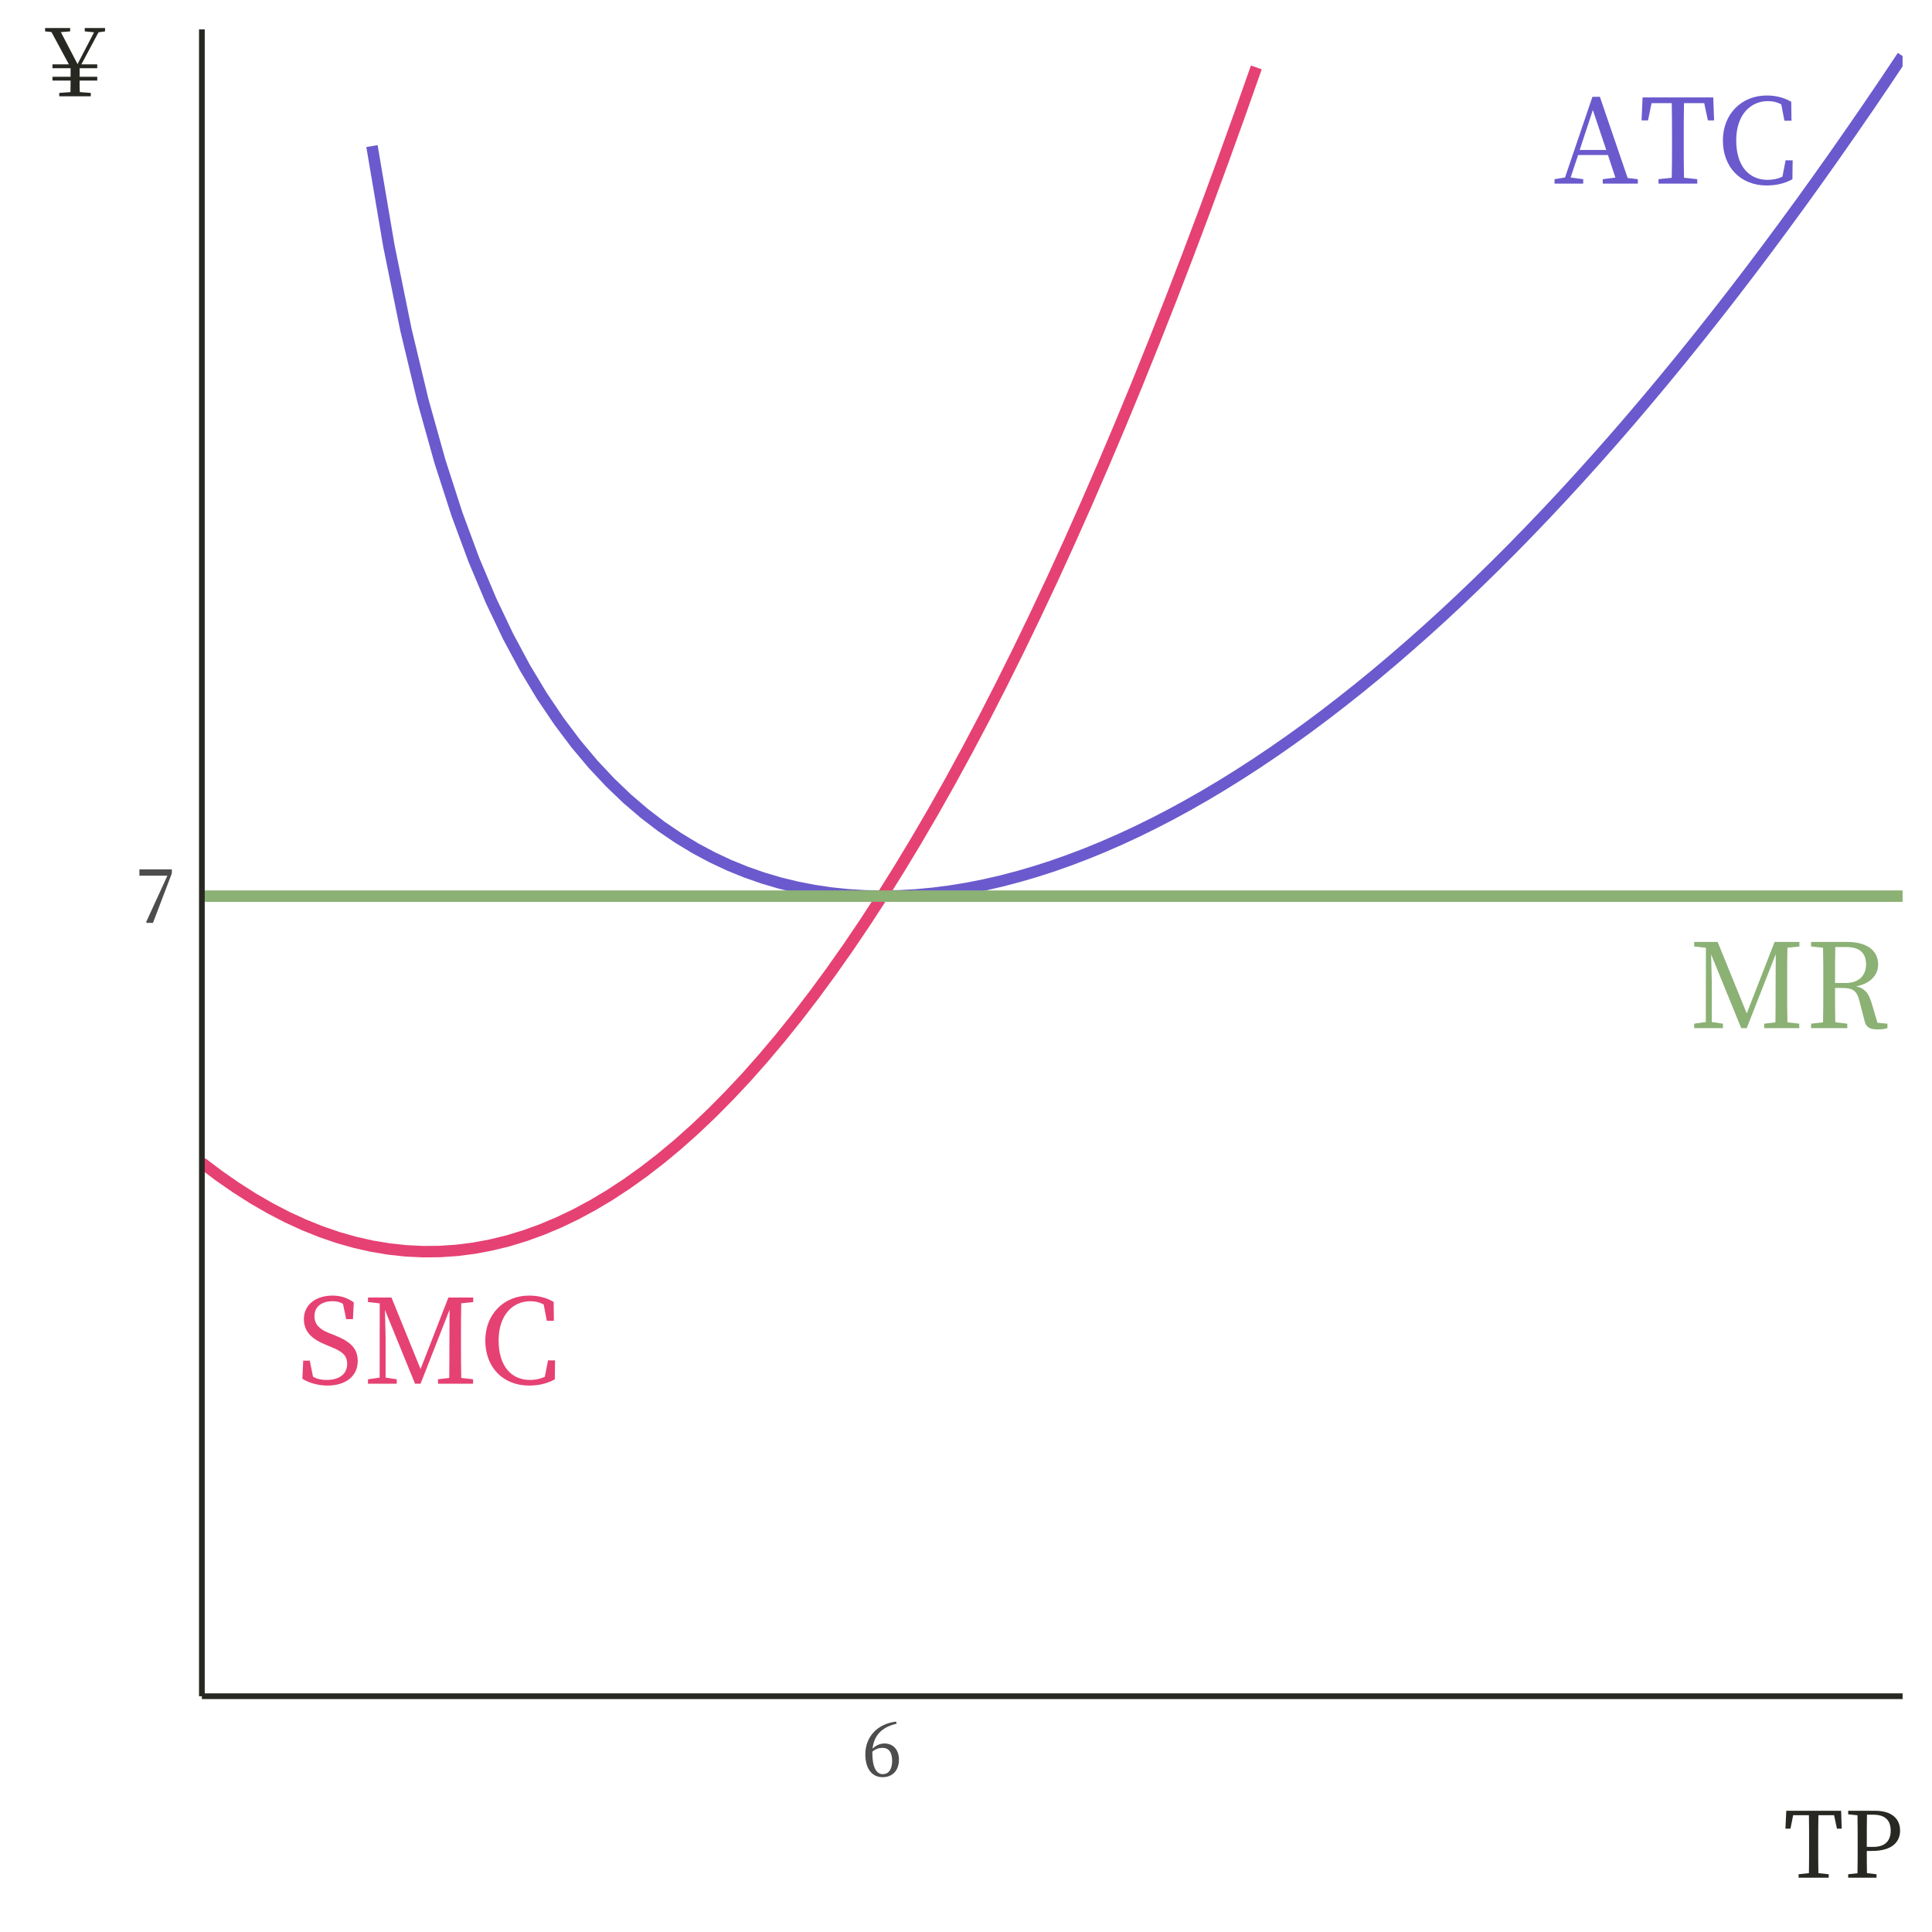
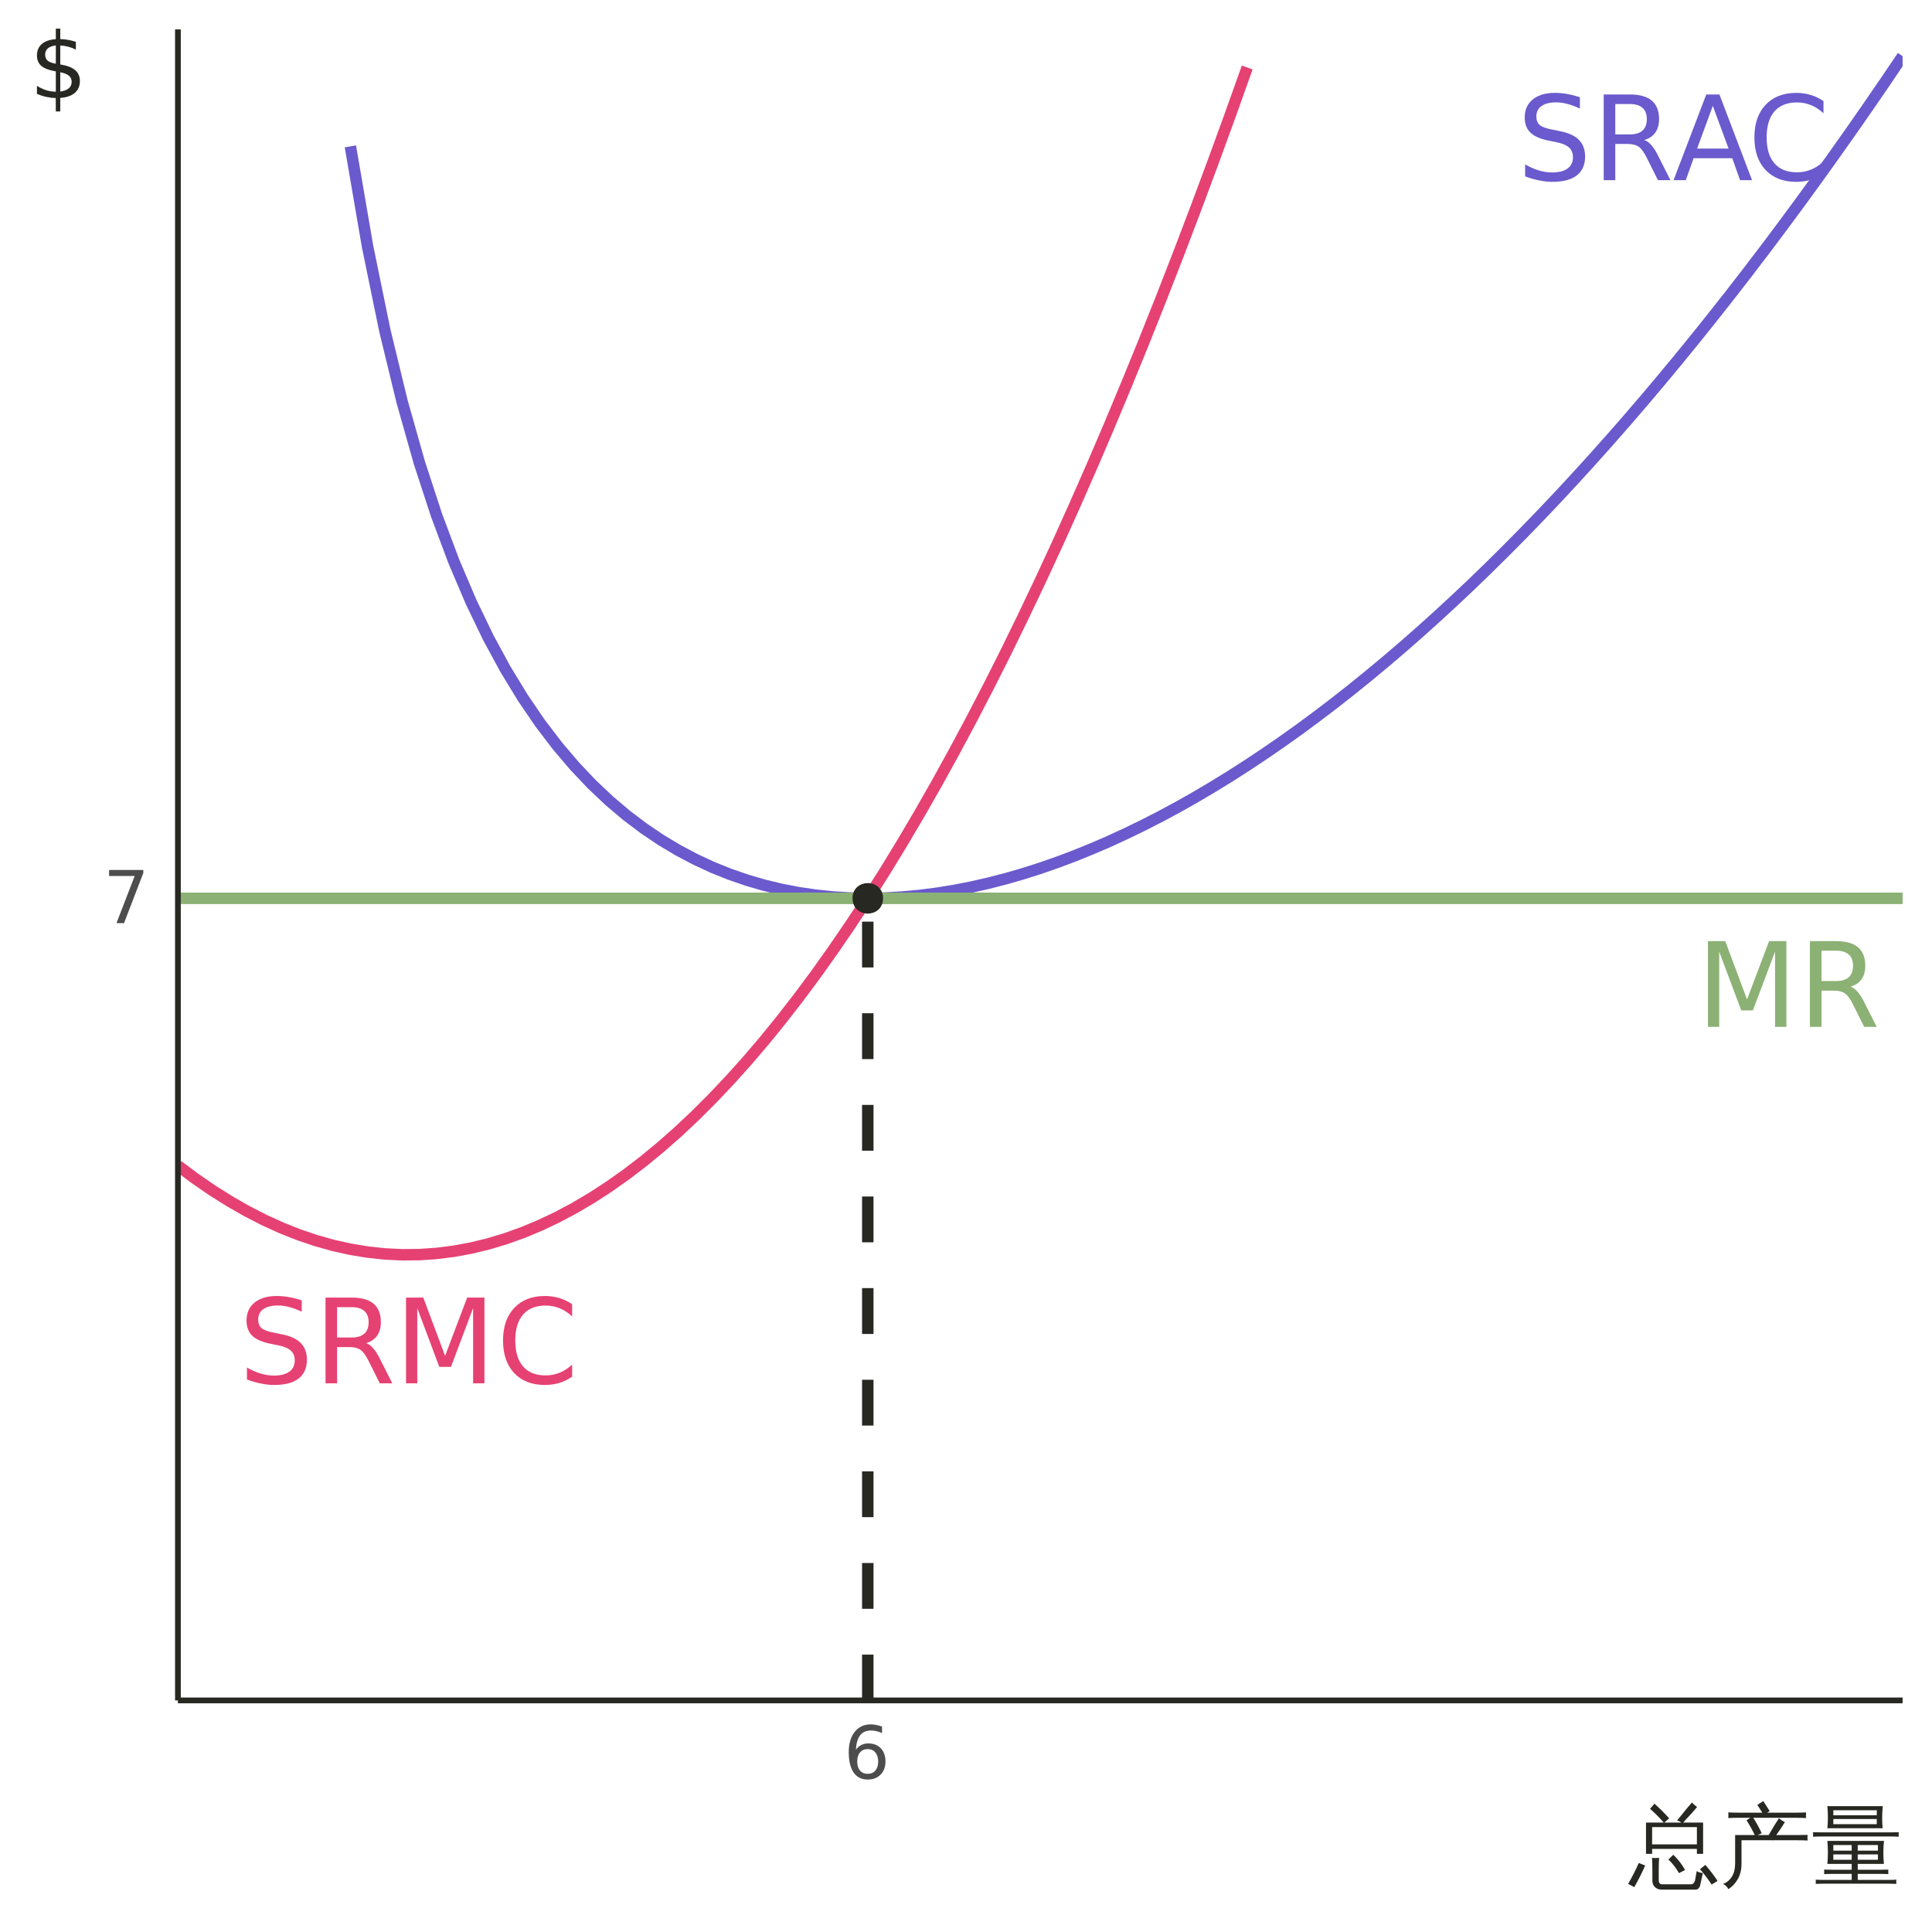
- <svg xmlns="http://www.w3.org/2000/svg" xmlns:xlink="http://www.w3.org/1999/xlink" width="360pt" height="360pt" viewBox="0 0 360 360" version="1.1">
+ <svg xmlns="http://www.w3.org/2000/svg" xmlns:xlink="http://www.w3.org/1999/xlink" width="360" height="360" viewBox="0 0 360 360">
  <defs>
    <g>
-       <symbol overflow="visible" id="glyph0-0">
-         <path style="stroke:none;" d="M 2.188 2.625 L 19.719 2.625 L 19.719 -19.281 L 2.188 -19.281 Z M 10.953 -9.219 L 3.984 -18.188 L 17.922 -18.188 Z M 11.656 -8.328 L 18.625 -17.281 L 18.625 0.641 Z M 3.984 1.531 L 10.953 -7.422 L 17.922 1.531 Z M 3.281 -17.281 L 10.25 -8.328 L 3.281 0.641 Z M 3.281 -17.281 " />
-       </symbol>
-       <symbol overflow="visible" id="glyph0-1">
-         <path style="stroke:none;" d="M 4.859 -6.266 L 7.312 -13.719 L 9.812 -6.266 Z M 13.797 -1.047 L 8.625 -16.172 L 7.234 -16.172 L 2.125 -1.141 L 0.172 -0.828 L 0.172 0 L 5.516 0 L 5.516 -0.828 L 3.172 -1.141 L 4.562 -5.328 L 10.125 -5.328 L 11.516 -1.125 L 9.156 -0.828 L 9.156 0 L 15.688 0 L 15.688 -0.828 Z M 13.797 -1.047 " />
-       </symbol>
-       <symbol overflow="visible" id="glyph0-2">
-         <path style="stroke:none;" d="M 12.156 -15 L 12.844 -11.781 L 14 -11.781 L 13.844 -16.062 L 0.672 -16.062 L 0.484 -11.781 L 1.688 -11.781 L 2.344 -15 L 6.109 -15 C 6.156 -12.906 6.156 -10.75 6.156 -8.609 L 6.156 -7.422 C 6.156 -5.281 6.156 -3.172 6.109 -1.094 L 3.641 -0.828 L 3.641 0 L 10.859 0 L 10.859 -0.828 L 8.391 -1.094 C 8.344 -3.203 8.344 -5.328 8.344 -7.422 L 8.344 -8.609 C 8.344 -10.75 8.344 -12.906 8.391 -15 Z M 12.156 -15 " />
-       </symbol>
-       <symbol overflow="visible" id="glyph0-3">
-         <path style="stroke:none;" d="M 12.844 -4.344 L 12.25 -1.297 C 11.328 -0.859 10.391 -0.703 9.484 -0.703 C 6.047 -0.703 3.641 -3.234 3.641 -8.047 C 3.641 -12.812 6.266 -15.375 9.578 -15.375 C 10.391 -15.375 11.188 -15.203 12.031 -14.781 L 12.625 -11.719 L 13.938 -11.719 L 13.891 -15.25 C 12.312 -16.172 10.688 -16.422 9.312 -16.422 C 4.625 -16.422 1.156 -12.953 1.156 -8.047 C 1.156 -3.047 4.469 0.344 9.312 0.344 C 11.016 0.344 12.625 0 14.109 -0.812 L 14.156 -4.344 Z M 12.844 -4.344 " />
-       </symbol>
-       <symbol overflow="visible" id="glyph0-4">
-         <path style="stroke:none;" d="M 6 -9.438 C 4.266 -10.125 3.281 -11.047 3.281 -12.578 C 3.281 -14.422 4.703 -15.375 6.641 -15.375 C 7.375 -15.375 7.969 -15.25 8.594 -14.891 L 9.203 -12.031 L 10.453 -12.031 L 10.609 -15.156 C 9.547 -15.922 8.281 -16.422 6.656 -16.422 C 3.641 -16.422 1.312 -14.812 1.312 -12.031 C 1.312 -9.609 2.953 -8.234 5.453 -7.234 L 6.359 -6.859 C 8.5 -6 9.375 -5.25 9.375 -3.703 C 9.375 -1.75 7.859 -0.703 5.547 -0.703 C 4.516 -0.703 3.797 -0.875 3.016 -1.297 L 2.406 -4.297 L 1.188 -4.297 L 1.031 -0.922 C 2.125 -0.219 3.875 0.344 5.703 0.344 C 9.031 0.344 11.344 -1.359 11.344 -4.203 C 11.344 -6.469 10.172 -7.797 6.969 -9.062 Z M 6 -9.438 " />
-       </symbol>
-       <symbol overflow="visible" id="glyph0-5">
-         <path style="stroke:none;" d="M 20.531 -15.219 L 20.531 -16.062 L 15.906 -16.062 L 10.719 -2.734 L 5.297 -16.062 L 0.922 -16.062 L 0.922 -15.219 L 3.109 -14.969 L 3.094 -1.141 L 0.922 -0.828 L 0.922 0 L 6.281 0 L 6.281 -0.828 L 4.203 -1.141 L 4.203 -8.734 C 4.203 -8.844 4.125 -11.656 4.078 -13.75 L 9.688 0 L 10.719 0 L 16.125 -13.797 L 16.094 -7.359 C 16.094 -5.25 16.094 -3.156 16.062 -1.078 L 13.969 -0.828 L 13.969 0 L 20.5 0 L 20.5 -0.828 L 18.297 -1.078 C 18.25 -3.203 18.25 -5.328 18.25 -7.422 L 18.25 -8.609 C 18.25 -10.75 18.25 -12.906 18.297 -14.984 Z M 20.531 -15.219 " />
-       </symbol>
-       <symbol overflow="visible" id="glyph0-6">
-         <path style="stroke:none;" d="M 5.547 -8.406 C 5.547 -10.891 5.547 -12.984 5.594 -15.109 L 7.672 -15.109 C 10.188 -15.109 11.328 -13.938 11.328 -11.875 C 11.328 -9.875 10.062 -8.406 7.484 -8.406 Z M 13.453 -1 L 12.328 -4.781 C 11.781 -6.609 10.969 -7.469 9.469 -7.797 C 12.203 -8.281 13.578 -9.969 13.578 -11.844 C 13.578 -14.5 11.438 -16.062 7.797 -16.062 L 1.078 -16.062 L 1.078 -15.219 L 3.312 -14.984 C 3.359 -12.875 3.359 -10.75 3.359 -8.609 L 3.359 -7.422 C 3.359 -5.281 3.359 -3.172 3.312 -1.078 L 1.078 -0.828 L 1.078 0 L 7.828 0 L 7.828 -0.828 L 5.594 -1.094 C 5.547 -3.156 5.547 -5.25 5.547 -7.484 L 6.812 -7.484 C 8.812 -7.484 9.594 -7.047 10.078 -5.109 L 11.062 -1.297 C 11.328 -0.172 12 0.234 13.5 0.234 C 14.234 0.234 14.859 0.156 15.312 0 L 15.312 -0.828 Z M 13.453 -1 " />
-       </symbol>
-       <symbol overflow="visible" id="glyph1-0">
-         <path style="stroke:none;" d="M 1.359 1.625 L 12.234 1.625 L 12.234 -11.969 L 1.359 -11.969 Z M 6.797 -5.719 L 2.469 -11.281 L 11.125 -11.281 Z M 7.234 -5.172 L 11.547 -10.719 L 11.547 0.391 Z M 2.469 0.953 L 6.797 -4.609 L 11.125 0.953 Z M 2.031 -10.719 L 6.359 -5.172 L 2.031 0.391 Z M 2.031 -10.719 " />
-       </symbol>
-       <symbol overflow="visible" id="glyph1-1">
-         <path style="stroke:none;" d="M 0.75 -9.969 L 0.75 -8.797 L 5.969 -8.797 L 2 -0.141 L 2.141 0 L 3.281 0 L 6.797 -9.234 L 6.797 -9.969 Z M 0.75 -9.969 " />
-       </symbol>
-       <symbol overflow="visible" id="glyph1-2">
-         <path style="stroke:none;" d="M 1.906 -4.562 C 2.484 -5.094 3.188 -5.281 3.812 -5.281 C 4.875 -5.281 5.594 -4.547 5.594 -2.875 C 5.594 -1.203 4.875 -0.375 3.859 -0.375 C 2.641 -0.375 1.906 -1.688 1.906 -4.266 Z M 6.328 -10.172 C 2.656 -9.734 0.594 -7.156 0.594 -4.078 C 0.594 -1.406 1.828 0.188 3.812 0.188 C 5.609 0.188 6.859 -1 6.859 -3.094 C 6.859 -4.922 5.781 -6.094 4.156 -6.094 C 3.344 -6.094 2.562 -5.75 1.938 -5.109 C 2.203 -7.547 3.578 -9.109 6.422 -9.781 Z M 6.328 -10.172 " />
-       </symbol>
-       <symbol overflow="visible" id="glyph2-0">
-         <path style="stroke:none;" d="M 1.703 2.047 L 15.297 2.047 L 15.297 -14.953 L 1.703 -14.953 Z M 8.5 -7.156 L 3.094 -14.109 L 13.906 -14.109 Z M 9.047 -6.453 L 14.453 -13.406 L 14.453 0.5 Z M 3.094 1.188 L 8.5 -5.766 L 13.906 1.188 Z M 2.547 -13.406 L 7.953 -6.453 L 2.547 0.5 Z M 2.547 -13.406 " />
-       </symbol>
-       <symbol overflow="visible" id="glyph2-1">
-         <path style="stroke:none;" d="M 9.438 -11.641 L 9.969 -9.141 L 10.859 -9.141 L 10.75 -12.469 L 0.531 -12.469 L 0.375 -9.141 L 1.312 -9.141 L 1.812 -11.641 L 4.75 -11.641 C 4.781 -10.016 4.781 -8.344 4.781 -6.688 L 4.781 -5.766 C 4.781 -4.094 4.781 -2.469 4.75 -0.844 L 2.828 -0.641 L 2.828 0 L 8.438 0 L 8.438 -0.641 L 6.516 -0.844 C 6.484 -2.484 6.484 -4.125 6.484 -5.766 L 6.484 -6.688 C 6.484 -8.344 6.484 -10.016 6.516 -11.641 Z M 9.438 -11.641 " />
-       </symbol>
-       <symbol overflow="visible" id="glyph2-2">
-         <path style="stroke:none;" d="M 5.531 -11.734 C 7.75 -11.734 8.75 -10.656 8.75 -8.766 C 8.75 -6.969 7.812 -5.734 5.484 -5.734 L 4.297 -5.734 L 4.297 -6.688 C 4.297 -8.375 4.297 -10.078 4.328 -11.734 Z M 5.281 -4.984 C 9.047 -4.984 10.5 -6.703 10.5 -8.766 C 10.5 -10.984 8.953 -12.469 5.828 -12.469 L 0.828 -12.469 L 0.828 -11.812 L 2.562 -11.625 C 2.594 -10 2.594 -8.344 2.594 -6.688 L 2.594 -5.766 C 2.594 -4.094 2.594 -2.469 2.562 -0.828 L 0.828 -0.641 L 0.828 0 L 6.109 0 L 6.109 -0.641 L 4.328 -0.844 C 4.297 -2.266 4.297 -3.609 4.297 -4.984 Z M 5.281 -4.984 " />
-       </symbol>
-       <symbol overflow="visible" id="glyph2-3">
-         <path style="stroke:none;" d="M 14.094 -12.094 L 14.094 -12.719 L 10.312 -12.719 L 10.312 -12.094 L 12.047 -11.922 L 8.969 -6 L 5.859 -11.953 L 7.594 -12.094 L 7.594 -12.719 L 2.922 -12.719 L 2.922 -12.094 L 4.109 -11.969 L 7.359 -5.953 L 4.297 -5.953 L 4.297 -5.234 L 7.672 -5.234 L 7.672 -3.641 L 4.297 -3.641 L 4.297 -2.922 L 7.672 -2.922 C 7.672 -2.172 7.672 -1.672 7.656 -0.781 L 5.562 -0.625 L 5.562 0 L 11.438 0 L 11.438 -0.625 L 9.391 -0.781 C 9.344 -1.656 9.344 -2.172 9.359 -2.922 L 12.641 -2.922 L 12.641 -3.641 L 9.359 -3.641 L 9.359 -5.234 L 12.641 -5.234 L 12.641 -5.953 L 9.688 -5.953 L 12.875 -11.922 Z M 14.094 -12.094 " />
-       </symbol>
+       <g id="glyph-0-0">
+         <path d="M 1.094 3.875 L 1.094 -15.453 L 12.047 -15.453 L 12.047 3.875 Z M 2.328 2.656 L 10.828 2.656 L 10.828 -14.219 L 2.328 -14.219 Z M 2.328 2.656 " />
+       </g>
+       <g id="glyph-0-1">
+         <path d="M 11.719 -15.453 L 11.719 -13.344 C 10.906 -13.727 10.133 -14.016 9.406 -14.203 C 8.676 -14.398 7.973 -14.5 7.297 -14.5 C 6.117 -14.5 5.207 -14.27 4.562 -13.812 C 3.926 -13.363 3.609 -12.719 3.609 -11.875 C 3.609 -11.164 3.82 -10.629 4.25 -10.266 C 4.676 -9.91 5.477 -9.625 6.656 -9.406 L 7.969 -9.141 C 9.582 -8.828 10.77 -8.285 11.531 -7.516 C 12.301 -6.742 12.688 -5.707 12.688 -4.406 C 12.688 -2.852 12.164 -1.676 11.125 -0.875 C 10.094 -0.082 8.57 0.312 6.562 0.312 C 5.812 0.312 5.008 0.223 4.156 0.047 C 3.301 -0.117 2.422 -0.367 1.516 -0.703 L 1.516 -2.938 C 2.391 -2.438 3.242 -2.062 4.078 -1.812 C 4.922 -1.562 5.75 -1.438 6.562 -1.438 C 7.801 -1.438 8.754 -1.68 9.422 -2.172 C 10.086 -2.66 10.422 -3.352 10.422 -4.25 C 10.422 -5.031 10.18 -5.641 9.703 -6.078 C 9.223 -6.523 8.438 -6.859 7.344 -7.078 L 6.016 -7.344 C 4.41 -7.656 3.242 -8.156 2.516 -8.844 C 1.797 -9.531 1.438 -10.484 1.438 -11.703 C 1.438 -13.109 1.93 -14.219 2.922 -15.031 C 3.922 -15.852 5.297 -16.266 7.047 -16.266 C 7.797 -16.266 8.555 -16.195 9.328 -16.062 C 10.109 -15.926 10.906 -15.723 11.719 -15.453 Z M 11.719 -15.453 " />
+       </g>
+       <g id="glyph-0-2">
+         <path d="M 9.719 -7.484 C 10.188 -7.328 10.641 -6.992 11.078 -6.484 C 11.516 -5.973 11.953 -5.266 12.391 -4.359 L 14.594 0 L 12.266 0 L 10.219 -4.094 C 9.695 -5.164 9.188 -5.875 8.688 -6.219 C 8.195 -6.57 7.52 -6.75 6.656 -6.75 L 4.312 -6.75 L 4.312 0 L 2.156 0 L 2.156 -15.969 L 7.031 -15.969 C 8.852 -15.969 10.211 -15.586 11.109 -14.828 C 12.016 -14.066 12.469 -12.914 12.469 -11.375 C 12.469 -10.363 12.234 -9.523 11.766 -8.859 C 11.297 -8.203 10.613 -7.742 9.719 -7.484 Z M 4.312 -14.188 L 4.312 -8.531 L 7.031 -8.531 C 8.07 -8.531 8.859 -8.77 9.391 -9.25 C 9.922 -9.727 10.188 -10.438 10.188 -11.375 C 10.188 -12.301 9.922 -13 9.391 -13.469 C 8.859 -13.945 8.07 -14.188 7.031 -14.188 Z M 4.312 -14.188 " />
+       </g>
+       <g id="glyph-0-3">
+         <path d="M 7.484 -13.844 L 4.562 -5.891 L 10.422 -5.891 Z M 6.266 -15.969 L 8.719 -15.969 L 14.797 0 L 12.562 0 L 11.109 -4.094 L 3.906 -4.094 L 2.453 0 L 0.172 0 Z M 6.266 -15.969 " />
+       </g>
+       <g id="glyph-0-4">
+         <path d="M 14.109 -14.734 L 14.109 -12.469 C 13.379 -13.145 12.602 -13.648 11.781 -13.984 C 10.957 -14.316 10.082 -14.484 9.156 -14.484 C 7.332 -14.484 5.938 -13.926 4.969 -12.812 C 4 -11.695 3.516 -10.082 3.516 -7.969 C 3.516 -5.863 4 -4.254 4.969 -3.141 C 5.938 -2.023 7.332 -1.469 9.156 -1.469 C 10.082 -1.469 10.957 -1.633 11.781 -1.969 C 12.602 -2.301 13.379 -2.805 14.109 -3.484 L 14.109 -1.234 C 13.348 -0.711 12.547 -0.32 11.703 -0.062 C 10.859 0.188 9.969 0.312 9.031 0.312 C 6.613 0.312 4.707 -0.426 3.312 -1.906 C 1.926 -3.383 1.234 -5.406 1.234 -7.969 C 1.234 -10.531 1.926 -12.551 3.312 -14.031 C 4.707 -15.52 6.613 -16.266 9.031 -16.266 C 9.988 -16.266 10.891 -16.133 11.734 -15.875 C 12.578 -15.625 13.367 -15.242 14.109 -14.734 Z M 14.109 -14.734 " />
+       </g>
+       <g id="glyph-0-5">
+         <path d="M 2.156 -15.969 L 5.375 -15.969 L 9.438 -5.109 L 13.547 -15.969 L 16.766 -15.969 L 16.766 0 L 14.656 0 L 14.656 -14.016 L 10.531 -3.062 L 8.359 -3.062 L 4.25 -14.016 L 4.25 0 L 2.156 0 Z M 2.156 -15.969 " />
+       </g>
+       <g id="glyph-1-0">
+         <path d="M 0.672 2.406 L 0.672 -9.578 L 7.469 -9.578 L 7.469 2.406 Z M 1.438 1.641 L 6.719 1.641 L 6.719 -8.828 L 1.438 -8.828 Z M 1.438 1.641 " />
+       </g>
+       <g id="glyph-1-1">
+         <path d="M 1.109 -9.906 L 7.484 -9.906 L 7.484 -9.344 L 3.891 0 L 2.484 0 L 5.875 -8.781 L 1.109 -8.781 Z M 1.109 -9.906 " />
+       </g>
+       <g id="glyph-1-2">
+         <path d="M 4.484 -5.484 C 3.879 -5.484 3.398 -5.273 3.047 -4.859 C 2.703 -4.453 2.531 -3.891 2.531 -3.172 C 2.531 -2.461 2.703 -1.898 3.047 -1.484 C 3.398 -1.078 3.879 -0.875 4.484 -0.875 C 5.086 -0.875 5.562 -1.078 5.906 -1.484 C 6.258 -1.898 6.438 -2.461 6.438 -3.172 C 6.438 -3.891 6.258 -4.453 5.906 -4.859 C 5.562 -5.273 5.086 -5.484 4.484 -5.484 Z M 7.156 -9.688 L 7.156 -8.469 C 6.812 -8.625 6.469 -8.742 6.125 -8.828 C 5.781 -8.91 5.441 -8.953 5.109 -8.953 C 4.223 -8.953 3.547 -8.656 3.078 -8.062 C 2.617 -7.469 2.352 -6.566 2.281 -5.359 C 2.539 -5.742 2.867 -6.035 3.266 -6.234 C 3.66 -6.441 4.094 -6.547 4.562 -6.547 C 5.562 -6.547 6.348 -6.242 6.922 -5.641 C 7.504 -5.035 7.797 -4.211 7.797 -3.172 C 7.797 -2.16 7.492 -1.348 6.891 -0.734 C 6.285 -0.117 5.484 0.188 4.484 0.188 C 3.336 0.188 2.461 -0.25 1.859 -1.125 C 1.254 -2 0.953 -3.27 0.953 -4.938 C 0.953 -6.508 1.32 -7.758 2.062 -8.688 C 2.801 -9.625 3.801 -10.094 5.062 -10.094 C 5.395 -10.094 5.734 -10.055 6.078 -9.984 C 6.422 -9.922 6.781 -9.82 7.156 -9.688 Z M 7.156 -9.688 " />
+       </g>
+       <g id="glyph-2-0">
+         <path d="M 0.562 0 L 0.562 -11.328 L 5.078 -11.328 L 5.078 0 Z M 1.125 -0.562 L 4.516 -0.562 L 4.516 -10.766 L 1.125 -10.766 Z M 1.125 -0.562 " />
+       </g>
+       <g id="glyph-2-1">
+         <path d="M 4.328 -4.453 L 3.188 -4.453 L 3.188 -10.281 L 6.5 -10.281 C 5.707 -11.195 4.852 -12.051 3.938 -12.844 L 4.766 -13.797 C 5.734 -12.941 6.645 -12.031 7.5 -11.062 L 6.609 -10.281 L 9.766 -10.281 C 9.523 -10.477 9.258 -10.609 8.969 -10.672 L 9.75 -11.609 C 10.414 -12.441 10.758 -12.867 10.781 -12.891 L 11.75 -14.016 C 12.039 -13.703 12.359 -13.422 12.703 -13.172 L 11.734 -12.047 L 10.625 -10.859 L 10.125 -10.281 L 13.828 -10.281 L 13.828 -4.453 L 12.672 -4.453 L 12.672 -5.375 L 4.328 -5.375 Z M 12.672 -9.438 L 4.328 -9.438 L 4.328 -6.219 L 12.672 -6.219 Z M 15.422 1.266 C 14.754 0.254 14.031 -0.695 13.25 -1.594 L 14.25 -2.391 C 15.07 -1.461 15.828 -0.469 16.516 0.594 Z M 9.328 -0.859 C 8.797 -1.816 8.141 -2.66 7.359 -3.391 L 8.266 -4.281 C 9.141 -3.469 9.875 -2.52 10.469 -1.438 Z M 12.641 -1.234 C 12.953 -1.035 13.332 -0.914 13.781 -0.875 L 13.297 1.328 C 13.254 1.578 13.156 1.785 13 1.953 C 12.844 2.129 12.656 2.219 12.438 2.219 L 6.125 2.219 C 5.625 2.219 5.207 2.066 4.875 1.766 C 4.539 1.461 4.375 1.055 4.375 0.547 L 4.375 -1.391 C 4.375 -2.172 4.352 -2.941 4.312 -3.703 C 4.75 -3.66 5.188 -3.66 5.625 -3.703 C 5.582 -2.941 5.562 -2.172 5.562 -1.391 L 5.562 0.547 C 5.562 0.723 5.613 0.879 5.719 1.016 C 5.832 1.148 5.973 1.219 6.141 1.219 L 11.594 1.219 C 11.781 1.219 11.938 1.145 12.062 1 C 12.195 0.863 12.285 0.691 12.328 0.484 Z M -0.141 1.141 C 0.586 -0.109 1.25 -1.406 1.844 -2.75 L 3.031 -2.281 C 2.426 -0.883 1.75 0.457 1 1.75 Z M -0.141 1.141 " />
+       </g>
+       <g id="glyph-2-2">
+         <path d="M 2.797 -2.609 L 2.797 -7.953 L 6.453 -7.953 C 6.004 -8.898 5.492 -9.816 4.922 -10.703 L 5.625 -11.172 L 3.453 -11.172 C 2.805 -11.172 2.16 -11.156 1.516 -11.125 C 1.555 -11.477 1.555 -11.828 1.516 -12.172 C 2.16 -12.141 2.805 -12.125 3.453 -12.125 L 7.859 -12.125 L 6.938 -13.578 L 8.047 -14.281 L 9.234 -12.422 L 8.766 -12.125 L 14.094 -12.125 C 14.738 -12.125 15.379 -12.141 16.016 -12.172 C 15.984 -11.828 15.984 -11.477 16.016 -11.125 C 15.379 -11.156 14.738 -11.172 14.094 -11.172 L 6.172 -11.172 C 6.766 -10.242 7.289 -9.285 7.75 -8.297 L 6.984 -7.953 L 9.047 -7.953 L 10.156 -9.828 L 10.953 -11.078 C 11.297 -10.797 11.664 -10.555 12.062 -10.359 C 11.812 -9.941 11.547 -9.523 11.266 -9.109 L 10.453 -7.953 L 14.359 -7.953 C 15.016 -7.953 15.66 -7.961 16.297 -7.984 C 16.266 -7.641 16.266 -7.289 16.297 -6.938 C 15.66 -6.969 15.016 -6.984 14.359 -6.984 L 9.844 -6.984 L 9.797 -6.922 C 9.773 -6.941 9.75 -6.961 9.719 -6.984 L 3.984 -6.984 L 3.984 -2.609 C 3.984 -1.523 3.758 -0.582 3.312 0.219 C 2.863 1.031 2.27 1.664 1.531 2.125 C 1.32 1.688 0.992 1.363 0.547 1.156 C 1.242 0.895 1.789 0.441 2.188 -0.203 C 2.594 -0.848 2.797 -1.648 2.797 -2.609 Z M 2.797 -2.609 " />
+       </g>
+       <g id="glyph-2-3">
+         <path d="M 15.844 0.359 C 15.801 0.617 15.801 0.879 15.844 1.141 C 15.363 1.117 14.883 1.109 14.406 1.109 L 2.219 1.109 C 1.75 1.109 1.281 1.117 0.812 1.141 C 0.832 0.879 0.832 0.617 0.812 0.359 C 1.281 0.391 1.75 0.406 2.219 0.406 L 7.516 0.406 L 7.516 -0.719 L 3.938 -0.719 C 3.414 -0.719 2.895 -0.703 2.375 -0.672 C 2.406 -0.953 2.406 -1.234 2.375 -1.516 C 2.895 -1.492 3.414 -1.484 3.938 -1.484 L 7.516 -1.484 L 7.516 -2.578 L 2.984 -2.578 C 3.117 -4.004 3.117 -5.43 2.984 -6.859 L 13.531 -6.859 C 13.383 -5.43 13.379 -4.004 13.516 -2.578 L 8.641 -2.578 L 8.641 -1.484 L 12.797 -1.484 C 13.316 -1.484 13.832 -1.492 14.344 -1.516 C 14.32 -1.234 14.32 -0.953 14.344 -0.672 C 13.832 -0.703 13.316 -0.719 12.797 -0.719 L 8.641 -0.719 L 8.641 0.406 L 14.406 0.406 C 14.883 0.406 15.363 0.391 15.844 0.359 Z M 16.281 -8.484 C 16.258 -8.203 16.258 -7.922 16.281 -7.641 C 15.77 -7.672 15.258 -7.688 14.75 -7.688 L 1.859 -7.688 C 1.336 -7.688 0.82 -7.672 0.312 -7.641 C 0.332 -7.922 0.332 -8.203 0.312 -8.484 C 0.832 -8.461 1.348 -8.453 1.859 -8.453 L 14.75 -8.453 C 15.25 -8.453 15.758 -8.461 16.281 -8.484 Z M 2.984 -9.219 C 3.117 -10.602 3.117 -11.977 2.984 -13.344 L 13.312 -13.344 C 13.164 -11.977 13.156 -10.602 13.281 -9.219 Z M 8.641 -5.047 L 12.406 -5.047 L 12.406 -6.094 L 8.641 -6.094 Z M 7.516 -5.047 L 7.516 -6.094 L 4.094 -6.094 L 4.094 -5.047 Z M 8.641 -4.344 L 8.641 -3.344 L 12.406 -3.344 L 12.406 -4.344 Z M 7.516 -4.344 L 4.094 -4.344 L 4.094 -3.344 L 7.516 -3.344 Z M 4.094 -12.578 L 4.094 -11.641 L 12.188 -11.641 L 12.203 -12.578 Z M 4.094 -10.938 L 4.094 -9.984 L 12.188 -9.984 L 12.188 -10.938 Z M 4.094 -10.938 " />
+       </g>
+       <g id="glyph-3-0">
+         <path d="M 0.844 3 L 0.844 -11.984 L 9.344 -11.984 L 9.344 3 Z M 1.797 2.062 L 8.406 2.062 L 8.406 -11.031 L 1.797 -11.031 Z M 1.797 2.062 " />
+       </g>
+       <g id="glyph-3-1">
+         <path d="M 5.75 2.5 L 4.922 2.5 L 4.906 0 C 4.32 -0.008 3.738 -0.078 3.156 -0.203 C 2.582 -0.328 2 -0.516 1.406 -0.766 L 1.406 -2.266 C 1.977 -1.91 2.551 -1.641 3.125 -1.453 C 3.707 -1.273 4.305 -1.18 4.922 -1.172 L 4.922 -4.969 C 3.691 -5.164 2.797 -5.5 2.234 -5.969 C 1.68 -6.445 1.406 -7.102 1.406 -7.938 C 1.406 -8.832 1.707 -9.539 2.312 -10.062 C 2.914 -10.582 3.785 -10.883 4.922 -10.969 L 4.922 -12.922 L 5.75 -12.922 L 5.75 -10.984 C 6.258 -10.961 6.754 -10.91 7.234 -10.828 C 7.711 -10.742 8.188 -10.625 8.656 -10.469 L 8.656 -9.016 C 8.188 -9.254 7.711 -9.438 7.234 -9.562 C 6.754 -9.688 6.258 -9.758 5.75 -9.781 L 5.75 -6.25 C 7 -6.051 7.922 -5.703 8.516 -5.203 C 9.109 -4.703 9.406 -4.02 9.406 -3.156 C 9.406 -2.227 9.086 -1.492 8.453 -0.953 C 7.828 -0.41 6.926 -0.098 5.75 -0.016 Z M 4.922 -6.391 L 4.922 -9.797 C 4.273 -9.723 3.781 -9.539 3.438 -9.25 C 3.102 -8.957 2.938 -8.566 2.938 -8.078 C 2.938 -7.598 3.094 -7.223 3.406 -6.953 C 3.719 -6.691 4.223 -6.504 4.922 -6.391 Z M 5.75 -4.797 L 5.75 -1.203 C 6.445 -1.297 6.973 -1.492 7.328 -1.797 C 7.691 -2.109 7.875 -2.508 7.875 -3 C 7.875 -3.488 7.703 -3.875 7.359 -4.156 C 7.016 -4.445 6.477 -4.66 5.75 -4.797 Z M 5.75 -4.797 " />
+       </g>
    </g>
-     <clipPath id="clip1">
-       <path d="M 68 9 L 354.52 9 L 354.52 169 L 68 169 Z M 68 9 " />
+     <clipPath id="clip-0">
+       <path clip-rule="nonzero" d="M 64 9 L 354.523 9 L 354.523 169 L 64 169 Z M 64 9 " />
    </clipPath>
-     <clipPath id="clip2">
-       <path d="M 37.617 11 L 236 11 L 236 235 L 37.617 235 Z M 37.617 11 " />
+     <clipPath id="clip-1">
+       <path clip-rule="nonzero" d="M 33.152 11 L 234 11 L 234 235 L 33.152 235 Z M 33.152 11 " />
    </clipPath>
-     <clipPath id="clip3">
-       <path d="M 37.617 165 L 354.52 165 L 354.52 169 L 37.617 169 Z M 37.617 165 " />
+     <clipPath id="clip-2">
+       <path clip-rule="nonzero" d="M 33.152 166 L 354.523 166 L 354.523 169 L 33.152 169 Z M 33.152 166 " />
+     </clipPath>
+     <clipPath id="clip-3">
+       <path clip-rule="nonzero" d="M 160 166 L 163 166 L 163 316.852 L 160 316.852 Z M 160 166 " />
    </clipPath>
  </defs>
-   <g id="surface24314">
-     <rect x="0" y="0" width="360" height="360" style="fill:rgb(100%,100%,100%);fill-opacity:1;stroke:none;" />
-     <g clip-path="url(#clip1)" clip-rule="nonzero">
-       <path style="fill:none;stroke-width:2.134;stroke-linecap:butt;stroke-linejoin:round;stroke:rgb(41.569%,35.294%,80.392%);stroke-opacity:1;stroke-miterlimit:10;" d="M 69.309 27.219 L 72.477 45.883 L 75.645 61.469 L 78.816 74.676 L 81.984 86 L 85.152 95.809 L 88.32 104.371 L 91.492 111.895 L 94.66 118.547 L 97.828 124.453 L 100.996 129.715 L 104.168 134.414 L 107.336 138.625 L 110.504 142.398 L 113.676 145.781 L 116.844 148.816 L 120.012 151.531 L 123.18 153.961 L 126.352 156.121 L 129.52 158.043 L 132.688 159.738 L 135.855 161.223 L 139.027 162.512 L 142.195 163.617 L 145.363 164.551 L 148.535 165.32 L 151.703 165.934 L 154.871 166.402 L 158.039 166.73 L 161.211 166.922 L 164.379 166.984 L 167.547 166.922 L 170.715 166.742 L 173.887 166.445 L 177.055 166.035 L 180.223 165.52 L 183.395 164.895 L 186.562 164.168 L 189.73 163.34 L 192.898 162.414 L 196.07 161.395 L 199.238 160.277 L 202.406 159.07 L 205.574 157.773 L 208.746 156.387 L 211.914 154.914 L 215.082 153.355 L 218.254 151.711 L 221.422 149.98 L 224.59 148.172 L 227.758 146.277 L 230.93 144.305 L 234.098 142.254 L 237.266 140.121 L 240.434 137.914 L 243.605 135.629 L 246.773 133.266 L 249.941 130.824 L 253.113 128.312 L 256.281 125.723 L 259.449 123.059 L 262.617 120.32 L 265.789 117.512 L 268.957 114.629 L 272.125 111.672 L 275.293 108.645 L 278.465 105.547 L 281.633 102.379 L 284.801 99.137 L 287.973 95.824 L 291.141 92.445 L 294.309 88.992 L 297.477 85.473 L 300.648 81.883 L 303.816 78.223 L 306.984 74.492 L 310.152 70.695 L 313.324 66.832 L 316.492 62.898 L 319.66 58.898 L 322.832 54.828 L 326 50.691 L 329.168 46.488 L 332.336 42.215 L 335.508 37.879 L 338.676 33.473 L 341.844 29 L 345.012 24.461 L 348.184 19.859 L 351.352 15.188 L 354.52 10.449 " />
-     </g>
-     <g style="fill:rgb(41.569%,35.294%,80.392%);fill-opacity:1;">
-       <use xlink:href="#glyph0-1" x="289.492" y="34.215" />
-       <use xlink:href="#glyph0-2" x="305.398" y="34.215" />
-       <use xlink:href="#glyph0-3" x="319.879" y="34.215" />
-     </g>
-     <g clip-path="url(#clip2)" clip-rule="nonzero">
-       <path style="fill:none;stroke-width:2.134;stroke-linecap:butt;stroke-linejoin:round;stroke:rgb(90.196%,25.49%,45.098%);stroke-opacity:1;stroke-miterlimit:10;" d="M 37.617 216.68 L 40.785 219.07 L 43.957 221.273 L 47.125 223.293 L 50.293 225.125 L 53.461 226.773 L 56.633 228.23 L 59.801 229.504 L 62.969 230.594 L 66.137 231.492 L 69.309 232.207 L 72.477 232.734 L 75.645 233.078 L 78.816 233.23 L 81.984 233.203 L 85.152 232.984 L 88.32 232.582 L 91.492 231.988 L 94.66 231.215 L 97.828 230.25 L 100.996 229.102 L 104.168 227.766 L 107.336 226.246 L 110.504 224.535 L 113.676 222.641 L 116.844 220.559 L 120.012 218.293 L 123.18 215.84 L 126.352 213.199 L 129.52 210.375 L 132.688 207.359 L 135.855 204.16 L 139.027 200.777 L 142.195 197.203 L 145.363 193.445 L 148.535 189.5 L 151.703 185.371 L 154.871 181.055 L 158.039 176.551 L 161.211 171.859 L 164.379 166.984 L 167.547 161.922 L 170.715 156.672 L 173.887 151.238 L 177.055 145.617 L 180.223 139.809 L 183.395 133.812 L 186.562 127.633 L 189.73 121.266 L 192.898 114.711 L 196.07 107.973 L 199.238 101.047 L 202.406 93.934 L 205.574 86.637 L 208.746 79.152 L 211.914 71.48 L 215.082 63.621 L 218.254 55.578 L 221.422 47.348 L 224.59 38.93 L 227.758 30.328 L 230.93 21.535 L 234.098 12.562 " />
-     </g>
-     <g style="fill:rgb(90.196%,25.49%,45.098%);fill-opacity:1;">
-       <use xlink:href="#glyph0-4" x="55.312" y="257.836" />
-       <use xlink:href="#glyph0-5" x="67.647" y="257.836" />
-       <use xlink:href="#glyph0-3" x="89.271" y="257.836" />
-     </g>
-     <g clip-path="url(#clip3)" clip-rule="nonzero">
-       <path style="fill:none;stroke-width:2.134;stroke-linecap:butt;stroke-linejoin:round;stroke:rgb(54.51%,69.412%,45.49%);stroke-opacity:1;stroke-miterlimit:10;" d="M 37.617 166.984 L 354.52 166.984 " />
-     </g>
-     <g style="fill:rgb(54.51%,69.412%,45.49%);fill-opacity:1;">
-       <use xlink:href="#glyph0-5" x="314.762" y="191.578" />
-       <use xlink:href="#glyph0-6" x="336.386" y="191.578" />
-     </g>
-     <path style="fill:none;stroke-width:1.067;stroke-linecap:butt;stroke-linejoin:round;stroke:rgb(15.294%,15.686%,13.333%);stroke-opacity:1;stroke-miterlimit:10;" d="M 37.617 316.066 L 37.617 5.48 " />
-     <g style="fill:rgb(30.196%,30.196%,30.196%);fill-opacity:1;">
-       <use xlink:href="#glyph1-1" x="25.223" y="171.969" />
-     </g>
-     <path style="fill:none;stroke-width:1.067;stroke-linecap:butt;stroke-linejoin:round;stroke:rgb(15.294%,15.686%,13.333%);stroke-opacity:1;stroke-miterlimit:10;" d="M 37.617 316.066 L 354.52 316.066 " />
-     <g style="fill:rgb(30.196%,30.196%,30.196%);fill-opacity:1;">
-       <use xlink:href="#glyph1-2" x="160.645" y="330.965" />
-     </g>
-     <g style="fill:rgb(15.294%,15.686%,13.333%);fill-opacity:1;">
-       <use xlink:href="#glyph2-1" x="332.316" y="349.879" />
-       <use xlink:href="#glyph2-2" x="343.553" y="349.879" />
-     </g>
-     <g style="fill:rgb(15.294%,15.686%,13.333%);fill-opacity:1;">
-       <use xlink:href="#glyph2-3" x="5.48" y="17.941" />
-     </g>
+   <rect x="-36" y="-36" width="432" height="432" fill="rgb(100%, 100%, 100%)" fill-opacity="1" />
+   <g clip-path="url(#clip-0)">
+     <path fill="none" stroke-width="2.134" stroke-linecap="butt" stroke-linejoin="round" stroke="rgb(41.569%, 35.294%, 80.392%)" stroke-opacity="1" stroke-miterlimit="10" d="M 65.289 27.273 L 68.5 45.984 L 71.715 61.609 L 74.93 74.852 L 78.141 86.203 L 81.355 96.035 L 84.57 104.621 L 87.785 112.164 L 90.996 118.832 L 94.211 124.754 L 97.426 130.027 L 100.637 134.742 L 103.852 138.961 L 107.066 142.742 L 110.281 146.137 L 113.492 149.176 L 116.707 151.898 L 119.922 154.332 L 123.133 156.504 L 126.348 158.426 L 129.562 160.125 L 132.773 161.617 L 135.988 162.906 L 139.203 164.016 L 142.418 164.953 L 145.629 165.723 L 148.844 166.34 L 152.059 166.809 L 155.27 167.137 L 158.484 167.328 L 161.699 167.391 L 164.914 167.332 L 168.125 167.148 L 171.34 166.852 L 174.555 166.441 L 177.766 165.922 L 180.98 165.297 L 184.195 164.566 L 187.41 163.738 L 190.621 162.812 L 193.836 161.789 L 197.051 160.668 L 200.262 159.461 L 203.477 158.156 L 206.691 156.77 L 209.902 155.289 L 213.117 153.727 L 216.332 152.078 L 219.547 150.348 L 222.758 148.531 L 225.973 146.633 L 229.188 144.656 L 232.398 142.598 L 235.613 140.461 L 238.828 138.246 L 242.043 135.957 L 245.254 133.586 L 248.469 131.141 L 251.684 128.621 L 254.895 126.023 L 258.109 123.355 L 261.324 120.609 L 264.535 117.793 L 267.75 114.902 L 270.965 111.941 L 274.18 108.906 L 277.391 105.801 L 280.605 102.621 L 283.82 99.371 L 287.031 96.055 L 290.246 92.664 L 293.461 89.203 L 296.676 85.672 L 299.887 82.074 L 303.102 78.406 L 306.316 74.668 L 309.527 70.863 L 312.742 66.988 L 315.957 63.043 L 319.168 59.031 L 322.383 54.953 L 325.598 50.805 L 328.812 46.59 L 332.023 42.309 L 335.238 37.961 L 338.453 33.543 L 341.664 29.059 L 344.879 24.512 L 348.094 19.895 L 351.309 15.211 L 354.52 10.461 " />
+   </g>
+   <g fill="rgb(41.569%, 35.294%, 80.392%)" fill-opacity="1">
+     <use xlink:href="#glyph-0-1" x="282.672" y="33.573" />
+     <use xlink:href="#glyph-0-2" x="296.672" y="33.573" />
+     <use xlink:href="#glyph-0-3" x="311.672" y="33.573" />
+     <use xlink:href="#glyph-0-4" x="325.672" y="33.573" />
+   </g>
+   <g clip-path="url(#clip-1)">
+     <path fill="none" stroke-width="2.134" stroke-linecap="butt" stroke-linejoin="round" stroke="rgb(90.196%, 25.49%, 45.098%)" stroke-opacity="1" stroke-miterlimit="10" d="M 33.152 217.211 L 36.363 219.609 L 39.578 221.82 L 42.793 223.844 L 46.004 225.68 L 49.219 227.332 L 52.434 228.793 L 55.648 230.07 L 58.859 231.16 L 62.074 232.062 L 65.289 232.781 L 68.5 233.309 L 71.715 233.652 L 74.93 233.809 L 78.141 233.777 L 81.355 233.559 L 84.57 233.152 L 87.785 232.562 L 90.996 231.781 L 94.211 230.816 L 97.426 229.664 L 100.637 228.328 L 103.852 226.801 L 107.066 225.09 L 110.281 223.188 L 113.492 221.102 L 116.707 218.832 L 119.922 216.371 L 123.133 213.723 L 126.348 210.891 L 129.562 207.871 L 132.773 204.664 L 135.988 201.27 L 139.203 197.688 L 142.418 193.922 L 145.629 189.965 L 148.844 185.824 L 152.059 181.496 L 155.27 176.98 L 158.484 172.281 L 161.699 167.391 L 164.914 162.316 L 168.125 157.055 L 171.34 151.605 L 174.555 145.969 L 177.766 140.148 L 180.98 134.137 L 184.195 127.941 L 187.41 121.559 L 190.621 114.988 L 193.836 108.23 L 197.051 101.289 L 200.262 94.156 L 203.477 86.84 L 206.691 79.336 L 209.902 71.645 L 213.117 63.77 L 216.332 55.703 L 219.547 47.453 L 222.758 39.016 L 225.973 30.391 L 229.188 21.578 L 232.398 12.578 " />
+   </g>
+   <g fill="rgb(90.196%, 25.49%, 45.098%)" fill-opacity="1">
+     <use xlink:href="#glyph-0-1" x="44.5" y="257.757" />
+     <use xlink:href="#glyph-0-2" x="58.5" y="257.757" />
+     <use xlink:href="#glyph-0-5" x="73.5" y="257.757" />
+     <use xlink:href="#glyph-0-4" x="92.5" y="257.757" />
+   </g>
+   <g clip-path="url(#clip-2)">
+     <path fill="none" stroke-width="2.134" stroke-linecap="butt" stroke-linejoin="round" stroke="rgb(54.51%, 69.412%, 45.49%)" stroke-opacity="1" stroke-miterlimit="10" d="M 33.152 167.391 L 354.52 167.391 " />
+   </g>
+   <g fill="rgb(54.51%, 69.412%, 45.49%)" fill-opacity="1">
+     <use xlink:href="#glyph-0-5" x="316.098" y="191.335" />
+     <use xlink:href="#glyph-0-2" x="335.098" y="191.335" />
+   </g>
+   <path fill-rule="nonzero" fill="rgb(15.294%, 15.686%, 13.333%)" fill-opacity="1" stroke-width="0.709" stroke-linecap="round" stroke-linejoin="round" stroke="rgb(15.294%, 15.686%, 13.333%)" stroke-opacity="1" stroke-miterlimit="10" d="M 164.188 167.391 C 164.188 170.711 159.211 170.711 159.211 167.391 C 159.211 164.074 164.188 164.074 164.188 167.391 " />
+   <g clip-path="url(#clip-3)">
+     <path fill="none" stroke-width="2.134" stroke-linecap="butt" stroke-linejoin="round" stroke="rgb(15.294%, 15.686%, 13.333%)" stroke-opacity="1" stroke-dasharray="8.536 8.536" stroke-miterlimit="10" d="M 161.699 316.848 L 161.699 167.391 " />
+   </g>
+   <path fill="none" stroke-width="1.067" stroke-linecap="butt" stroke-linejoin="round" stroke="rgb(15.294%, 15.686%, 13.333%)" stroke-opacity="1" stroke-miterlimit="10" d="M 33.152 316.848 L 33.152 5.48 " />
+   <g fill="rgb(30.196%, 30.196%, 30.196%)" fill-opacity="1">
+     <use xlink:href="#glyph-1-1" x="19.219" y="172.014" />
+   </g>
+   <path fill="none" stroke-width="1.067" stroke-linecap="butt" stroke-linejoin="round" stroke="rgb(15.294%, 15.686%, 13.333%)" stroke-opacity="1" stroke-miterlimit="10" d="M 33.152 316.848 L 354.52 316.848 " />
+   <g fill="rgb(30.196%, 30.196%, 30.196%)" fill-opacity="1">
+     <use xlink:href="#glyph-1-2" x="157.199" y="331.404" />
+   </g>
+   <g fill="rgb(15.294%, 15.686%, 13.333%)" fill-opacity="1">
+     <use xlink:href="#glyph-2-1" x="303.52" y="349.889" />
+     <use xlink:href="#glyph-2-2" x="320.52" y="349.889" />
+     <use xlink:href="#glyph-2-3" x="337.52" y="349.889" />
+   </g>
+   <g fill="rgb(15.294%, 15.686%, 13.333%)" fill-opacity="1">
+     <use xlink:href="#glyph-3-1" x="5.48" y="18.261" />
  </g>
</svg>
